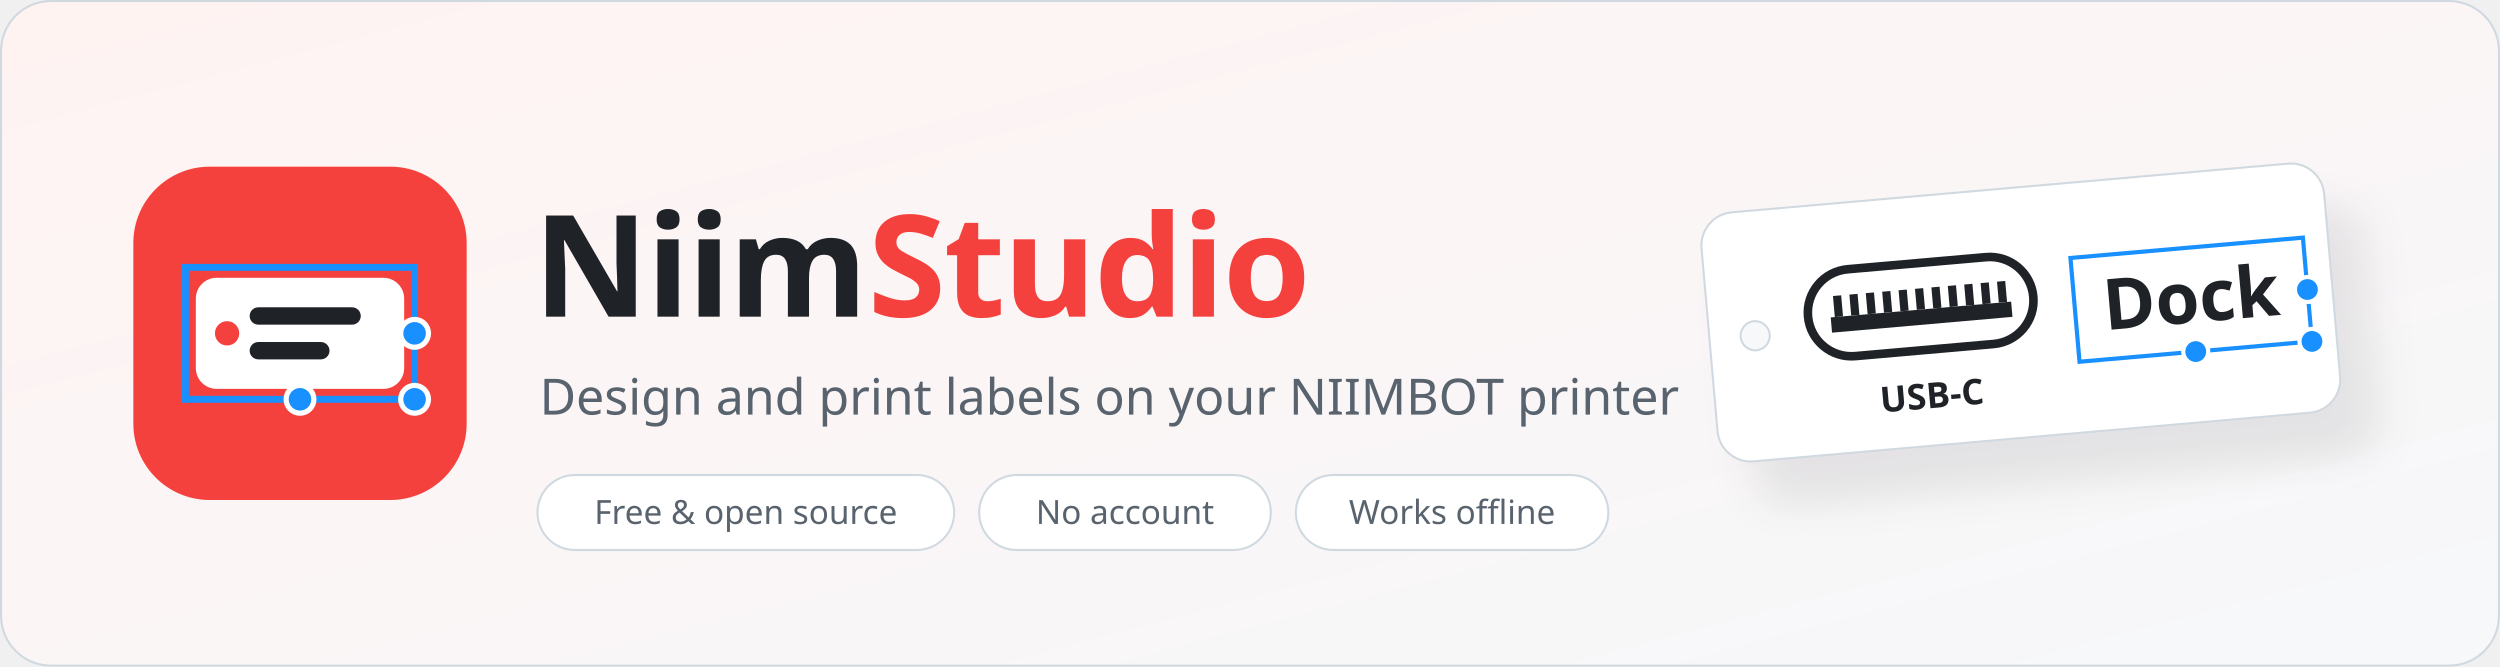
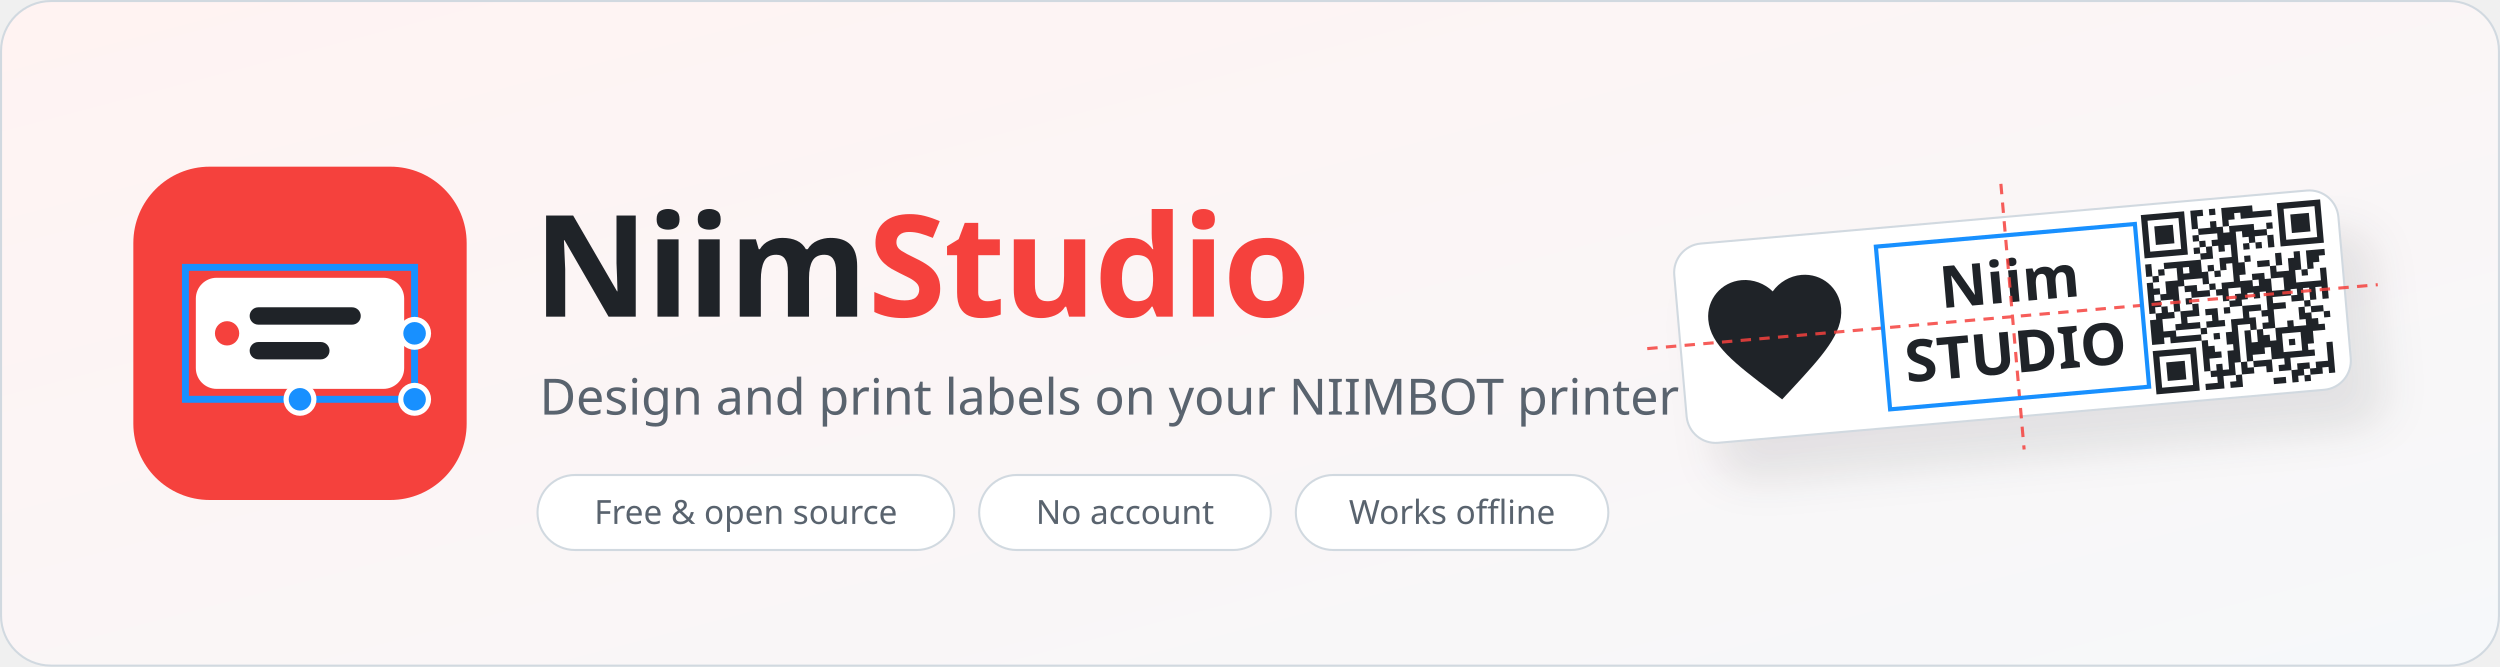
<svg xmlns="http://www.w3.org/2000/svg" width="1200" height="320" viewBox="0 0 1200 320" font-family="-apple-system,BlinkMacSystemFont,'Segoe UI','Noto Sans',Helvetica,Arial,sans-serif">
  <defs>
    <linearGradient id="bg" x1="0" y1="0" x2="1" y2="1">
      <stop offset="0" stop-color="#FFF3F2" />
      <stop offset="1" stop-color="#F6F8FA" />
    </linearGradient>
    <filter id="blur" x="-20%" y="-40%" width="140%" height="180%">
      <feGaussianBlur stdDeviation="10" />
    </filter>
  </defs>
  <rect x="0.5" y="0.5" width="1199" height="319" rx="24" fill="url(#bg)" stroke="#D1D9E0" />
  <svg x="64" y="80" width="160" height="160" viewBox="6 6 96 96">
    <rect x="6" y="6" width="96" height="96" rx="22" fill="#F5413D" />
    <path fill="#FFFFFF" fill-rule="evenodd" d="M30,38h48a6,6 0 0 1 6,6v20a6,6 0 0 1 -6,6h-48a6,6 0 0 1 -6,-6v-20a6,6 0 0 1 6,-6zM33,54m-3.5,0a3.5,3.5 0 1 0 7,0a3.5,3.5 0 1 0 -7,0z" />
    <path fill="#1F2328" d="M42,46.5h27a2.5,2.5 0 0 1 0,5h-27a2.5,2.5 0 0 1 0,-5zM42,56.5h18a2.5,2.5 0 0 1 0,5h-18a2.5,2.5 0 0 1 0,-5z" />
    <path fill="none" stroke="#1890FF" stroke-width="2" d="M21,35h66v38h-66z" />
    <g fill="#1890FF" stroke="#FFFFFF" stroke-width="1.5">
      <circle cx="87" cy="54" r="4" />
      <circle cx="54" cy="73" r="4" />
      <circle cx="87" cy="73" r="4" />
    </g>
  </svg>
  <text x="256" y="152" font-size="68" font-weight="700" fill="#1F2328" letter-spacing="-1">Niim<tspan fill="#F5413D">Studio</tspan>
  </text>
  <text x="259" y="199" font-size="24" fill="#59636E">Design and print labels on your NIIMBOT printer</text>
  <rect x="258" y="228" width="200" height="36" rx="18" fill="#FFFFFF" stroke="#D1D9E0" />
  <text x="358.0" y="251.5" text-anchor="middle" font-size="16" fill="#59636E">Free &amp; open source</text>
  <rect x="470" y="228" width="140" height="36" rx="18" fill="#FFFFFF" stroke="#D1D9E0" />
  <text x="540.0" y="251.5" text-anchor="middle" font-size="16" fill="#59636E">No account</text>
  <rect x="622" y="228" width="150" height="36" rx="18" fill="#FFFFFF" stroke="#D1D9E0" />
  <text x="697.0" y="251.5" text-anchor="middle" font-size="16" fill="#59636E">Works offline</text>
-   <g transform="rotate(-5 970.0 150.0)">
-     <rect x="836" y="112" width="300" height="120" rx="16" fill="#1F2328" opacity="0.10" filter="url(#blur)" />
-     <rect x="820" y="90" width="300" height="120" rx="16" fill="#FFFFFF" stroke="#D1D9E0" />
-     <circle cx="842" cy="150.0" r="7" fill="#F6F8FA" stroke="#D1D9E0" />
-     <g transform="translate(866 120) scale(0.46)">
-       <rect x="4.5" y="4.5" width="236" height="91" rx="45.5" fill="none" stroke="#1F2328" stroke-width="9" />
-       <g fill="#1F2328">
-         <rect x="28" y="53.04" width="189" height="15.96" />
-         <rect x="32.295" y="31" width="8.591" height="22.04" />
-         <rect x="49.477" y="31" width="8.591" height="22.04" />
-         <rect x="66.659" y="31" width="8.591" height="22.04" />
-         <rect x="83.841" y="31" width="8.591" height="22.04" />
-         <rect x="101.023" y="31" width="8.591" height="22.04" />
-         <rect x="118.205" y="31" width="8.591" height="22.04" />
-         <rect x="135.387" y="31" width="8.591" height="22.04" />
-         <rect x="152.569" y="31" width="8.591" height="22.04" />
-         <rect x="169.751" y="31" width="8.591" height="22.04" />
-         <rect x="186.933" y="31" width="8.591" height="22.04" />
-         <rect x="204.115" y="31" width="8.591" height="22.04" />
-       </g>
+   <g transform="rotate(-5 966.0 152.0)">
+     <rect x="820" y="124" width="320.0" height="96.0" rx="14" fill="#1F2328" opacity="0.10" filter="url(#blur)" />
+     <rect x="806" y="104" width="320.0" height="96.0" rx="14" fill="#FFFFFF" stroke="#D1D9E0" />
+     <path fill="#1F2328" transform="translate(814.0 113.6) scale(3.2)" d="M12 21.35l-1.45-1.32C5.4 15.36 2 12.28 2 8.5 2 5.42 4.42 3 7.5 3c1.74 0 3.41.81 4.5 2.09C13.09 3.81 14.76 3 16.5 3 19.58 3 22 5.42 22 8.5c0 3.78-3.4 6.86-8.55 11.54L12 21.35z" />
+     <text x="966.0" y="145" text-anchor="middle" font-size="28" font-weight="700" fill="#1F2328">Niim</text>
+     <text x="966.0" y="179" text-anchor="middle" font-size="28" font-weight="700" fill="#1F2328">STUDIO</text>
+     <path fill="#1F2328" d="M1031.60 108.80h2.98v2.98h-2.98zM1034.58 108.80h2.98v2.98h-2.98zM1037.56 108.80h2.98v2.98h-2.98zM1040.54 108.80h2.98v2.98h-2.98zM1043.52 108.80h2.98v2.98h-2.98zM1046.50 108.80h2.98v2.98h-2.98zM1049.48 108.80h2.98v2.98h-2.98zM1055.43 108.80h2.98v2.98h-2.98zM1058.41 108.80h2.98v2.98h-2.98zM1064.37 108.80h2.98v2.98h-2.98zM1070.33 108.80h2.98v2.98h-2.98zM1073.31 108.80h2.98v2.98h-2.98zM1076.29 108.80h2.98v2.98h-2.98zM1079.27 108.80h2.98v2.98h-2.98zM1082.25 108.80h2.98v2.98h-2.98zM1097.14 108.80h2.98v2.98h-2.98zM1100.12 108.80h2.98v2.98h-2.98zM1103.10 108.80h2.98v2.98h-2.98zM1106.08 108.80h2.98v2.98h-2.98zM1109.06 108.80h2.98v2.98h-2.98zM1112.04 108.80h2.98v2.98h-2.98zM1115.02 108.80h2.98v2.98h-2.98zM1031.60 111.78h2.98v2.98h-2.98zM1049.48 111.78h2.98v2.98h-2.98zM1055.43 111.78h2.98v2.98h-2.98zM1070.33 111.78h2.98v2.98h-2.98zM1073.31 111.78h2.98v2.98h-2.98zM1079.27 111.78h2.98v2.98h-2.98zM1082.25 111.78h2.98v2.98h-2.98zM1085.23 111.78h2.98v2.98h-2.98zM1088.21 111.78h2.98v2.98h-2.98zM1091.19 111.78h2.98v2.98h-2.98zM1097.14 111.78h2.98v2.98h-2.98zM1115.02 111.78h2.98v2.98h-2.98zM1031.60 114.76h2.98v2.98h-2.98zM1037.56 114.76h2.98v2.98h-2.98zM1040.54 114.76h2.98v2.98h-2.98zM1043.52 114.76h2.98v2.98h-2.98zM1049.48 114.76h2.98v2.98h-2.98zM1055.43 114.76h2.98v2.98h-2.98zM1064.37 114.76h2.98v2.98h-2.98zM1070.33 114.76h2.98v2.98h-2.98zM1097.14 114.76h2.98v2.98h-2.98zM1103.10 114.76h2.98v2.98h-2.98zM1106.08 114.76h2.98v2.98h-2.98zM1109.06 114.76h2.98v2.98h-2.98zM1115.02 114.76h2.98v2.98h-2.98zM1031.60 117.74h2.98v2.98h-2.98zM1037.56 117.74h2.98v2.98h-2.98zM1040.54 117.74h2.98v2.98h-2.98zM1043.52 117.74h2.98v2.98h-2.98zM1049.48 117.74h2.98v2.98h-2.98zM1058.41 117.74h2.98v2.98h-2.98zM1061.39 117.74h2.98v2.98h-2.98zM1064.37 117.74h2.98v2.98h-2.98zM1067.35 117.74h2.98v2.98h-2.98zM1073.31 117.74h2.98v2.98h-2.98zM1076.29 117.74h2.98v2.98h-2.98zM1079.27 117.74h2.98v2.98h-2.98zM1082.25 117.74h2.98v2.98h-2.98zM1091.19 117.74h2.98v2.98h-2.98zM1097.14 117.74h2.98v2.98h-2.98zM1103.10 117.74h2.98v2.98h-2.98zM1106.08 117.74h2.98v2.98h-2.98zM1109.06 117.74h2.98v2.98h-2.98zM1115.02 117.74h2.98v2.98h-2.98zM1031.60 120.72h2.98v2.98h-2.98zM1037.56 120.72h2.98v2.98h-2.98zM1040.54 120.72h2.98v2.98h-2.98zM1043.52 120.72h2.98v2.98h-2.98zM1049.48 120.72h2.98v2.98h-2.98zM1055.43 120.72h2.98v2.98h-2.98zM1067.35 120.72h2.98v2.98h-2.98zM1070.33 120.72h2.98v2.98h-2.98zM1073.31 120.72h2.98v2.98h-2.98zM1079.27 120.72h2.98v2.98h-2.98zM1082.25 120.72h2.98v2.98h-2.98zM1085.23 120.72h2.98v2.98h-2.98zM1088.21 120.72h2.98v2.98h-2.98zM1097.14 120.72h2.98v2.98h-2.98zM1103.10 120.72h2.98v2.98h-2.98zM1106.08 120.72h2.98v2.98h-2.98zM1109.06 120.72h2.98v2.98h-2.98zM1115.02 120.72h2.98v2.98h-2.98zM1031.60 123.70h2.98v2.98h-2.98zM1049.48 123.70h2.98v2.98h-2.98zM1058.41 123.70h2.98v2.98h-2.98zM1064.37 123.70h2.98v2.98h-2.98zM1067.35 123.70h2.98v2.98h-2.98zM1070.33 123.70h2.98v2.98h-2.98zM1073.31 123.70h2.98v2.98h-2.98zM1082.25 123.70h2.98v2.98h-2.98zM1091.19 123.70h2.98v2.98h-2.98zM1097.14 123.70h2.98v2.98h-2.98zM1115.02 123.70h2.98v2.98h-2.98zM1031.60 126.68h2.98v2.98h-2.98zM1034.58 126.68h2.98v2.98h-2.98zM1037.56 126.68h2.98v2.98h-2.98zM1040.54 126.68h2.98v2.98h-2.98zM1043.52 126.68h2.98v2.98h-2.98zM1046.50 126.68h2.98v2.98h-2.98zM1049.48 126.68h2.98v2.98h-2.98zM1055.43 126.68h2.98v2.98h-2.98zM1061.39 126.68h2.98v2.98h-2.98zM1067.35 126.68h2.98v2.98h-2.98zM1073.31 126.68h2.98v2.98h-2.98zM1079.27 126.68h2.98v2.98h-2.98zM1085.23 126.68h2.98v2.98h-2.98zM1091.19 126.68h2.98v2.98h-2.98zM1097.14 126.68h2.98v2.98h-2.98zM1100.12 126.68h2.98v2.98h-2.98zM1103.10 126.68h2.98v2.98h-2.98zM1106.08 126.68h2.98v2.98h-2.98zM1109.06 126.68h2.98v2.98h-2.98zM1112.04 126.68h2.98v2.98h-2.98zM1115.02 126.68h2.98v2.98h-2.98zM1058.41 129.66h2.98v2.98h-2.98zM1061.39 129.66h2.98v2.98h-2.98zM1073.31 129.66h2.98v2.98h-2.98zM1031.60 132.63h2.98v2.98h-2.98zM1040.54 132.63h2.98v2.98h-2.98zM1043.52 132.63h2.98v2.98h-2.98zM1046.50 132.63h2.98v2.98h-2.98zM1049.48 132.63h2.98v2.98h-2.98zM1052.46 132.63h2.98v2.98h-2.98zM1055.43 132.63h2.98v2.98h-2.98zM1067.35 132.63h2.98v2.98h-2.98zM1070.33 132.63h2.98v2.98h-2.98zM1073.31 132.63h2.98v2.98h-2.98zM1079.27 132.63h2.98v2.98h-2.98zM1094.17 132.63h2.98v2.98h-2.98zM1103.10 132.63h2.98v2.98h-2.98zM1109.06 132.63h2.98v2.98h-2.98zM1112.04 132.63h2.98v2.98h-2.98zM1115.02 132.63h2.98v2.98h-2.98zM1031.60 135.61h2.98v2.98h-2.98zM1037.56 135.61h2.98v2.98h-2.98zM1046.50 135.61h2.98v2.98h-2.98zM1052.46 135.61h2.98v2.98h-2.98zM1055.43 135.61h2.98v2.98h-2.98zM1061.39 135.61h2.98v2.98h-2.98zM1067.35 135.61h2.98v2.98h-2.98zM1073.31 135.61h2.98v2.98h-2.98zM1076.29 135.61h2.98v2.98h-2.98zM1085.23 135.61h2.98v2.98h-2.98zM1088.21 135.61h2.98v2.98h-2.98zM1094.17 135.61h2.98v2.98h-2.98zM1100.12 135.61h2.98v2.98h-2.98zM1103.10 135.61h2.98v2.98h-2.98zM1109.06 135.61h2.98v2.98h-2.98zM1112.04 135.61h2.98v2.98h-2.98zM1034.58 138.59h2.98v2.98h-2.98zM1046.50 138.59h2.98v2.98h-2.98zM1049.48 138.59h2.98v2.98h-2.98zM1052.46 138.59h2.98v2.98h-2.98zM1055.43 138.59h2.98v2.98h-2.98zM1058.41 138.59h2.98v2.98h-2.98zM1064.37 138.59h2.98v2.98h-2.98zM1073.31 138.59h2.98v2.98h-2.98zM1076.29 138.59h2.98v2.98h-2.98zM1091.19 138.59h2.98v2.98h-2.98zM1100.12 138.59h2.98v2.98h-2.98zM1103.10 138.59h2.98v2.98h-2.98zM1109.06 138.59h2.98v2.98h-2.98zM1031.60 141.57h2.98v2.98h-2.98zM1040.54 141.57h2.98v2.98h-2.98zM1043.52 141.57h2.98v2.98h-2.98zM1046.50 141.57h2.98v2.98h-2.98zM1058.41 141.57h2.98v2.98h-2.98zM1073.31 141.57h2.98v2.98h-2.98zM1082.25 141.57h2.98v2.98h-2.98zM1085.23 141.57h2.98v2.98h-2.98zM1091.19 141.57h2.98v2.98h-2.98zM1094.17 141.57h2.98v2.98h-2.98zM1097.14 141.57h2.98v2.98h-2.98zM1100.12 141.57h2.98v2.98h-2.98zM1106.08 141.57h2.98v2.98h-2.98zM1115.02 141.57h2.98v2.98h-2.98zM1031.60 144.55h2.98v2.98h-2.98zM1034.58 144.55h2.98v2.98h-2.98zM1040.54 144.55h2.98v2.98h-2.98zM1043.52 144.55h2.98v2.98h-2.98zM1049.48 144.55h2.98v2.98h-2.98zM1052.46 144.55h2.98v2.98h-2.98zM1061.39 144.55h2.98v2.98h-2.98zM1067.35 144.55h2.98v2.98h-2.98zM1070.33 144.55h2.98v2.98h-2.98zM1073.31 144.55h2.98v2.98h-2.98zM1076.29 144.55h2.98v2.98h-2.98zM1079.27 144.55h2.98v2.98h-2.98zM1085.23 144.55h2.98v2.98h-2.98zM1088.21 144.55h2.98v2.98h-2.98zM1097.14 144.55h2.98v2.98h-2.98zM1100.12 144.55h2.98v2.98h-2.98zM1115.02 144.55h2.98v2.98h-2.98zM1031.60 147.53h2.98v2.98h-2.98zM1037.56 147.53h2.98v2.98h-2.98zM1040.54 147.53h2.98v2.98h-2.98zM1043.52 147.53h2.98v2.98h-2.98zM1052.46 147.53h2.98v2.98h-2.98zM1055.43 147.53h2.98v2.98h-2.98zM1058.41 147.53h2.98v2.98h-2.98zM1064.37 147.53h2.98v2.98h-2.98zM1067.35 147.53h2.98v2.98h-2.98zM1076.29 147.53h2.98v2.98h-2.98zM1079.27 147.53h2.98v2.98h-2.98zM1082.25 147.53h2.98v2.98h-2.98zM1085.23 147.53h2.98v2.98h-2.98zM1088.21 147.53h2.98v2.98h-2.98zM1097.14 147.53h2.98v2.98h-2.98zM1100.12 147.53h2.98v2.98h-2.98zM1103.10 147.53h2.98v2.98h-2.98zM1106.08 147.53h2.98v2.98h-2.98zM1109.06 147.53h2.98v2.98h-2.98zM1112.04 147.53h2.98v2.98h-2.98zM1115.02 147.53h2.98v2.98h-2.98zM1031.60 150.51h2.98v2.98h-2.98zM1034.58 150.51h2.98v2.98h-2.98zM1043.52 150.51h2.98v2.98h-2.98zM1049.48 150.51h2.98v2.98h-2.98zM1067.35 150.51h2.98v2.98h-2.98zM1073.31 150.51h2.98v2.98h-2.98zM1076.29 150.51h2.98v2.98h-2.98zM1082.25 150.51h2.98v2.98h-2.98zM1088.21 150.51h2.98v2.98h-2.98zM1091.19 150.51h2.98v2.98h-2.98zM1094.17 150.51h2.98v2.98h-2.98zM1097.14 150.51h2.98v2.98h-2.98zM1103.10 150.51h2.98v2.98h-2.98zM1109.06 150.51h2.98v2.98h-2.98zM1115.02 150.51h2.98v2.98h-2.98zM1031.60 153.49h2.98v2.98h-2.98zM1037.56 153.49h2.98v2.98h-2.98zM1043.52 153.49h2.98v2.98h-2.98zM1052.46 153.49h2.98v2.98h-2.98zM1070.33 153.49h2.98v2.98h-2.98zM1073.31 153.49h2.98v2.98h-2.98zM1088.21 153.49h2.98v2.98h-2.98zM1100.12 153.49h2.98v2.98h-2.98zM1103.10 153.49h2.98v2.98h-2.98zM1109.06 153.49h2.98v2.98h-2.98zM1115.02 153.49h2.98v2.98h-2.98zM1034.58 156.47h2.98v2.98h-2.98zM1037.56 156.47h2.98v2.98h-2.98zM1040.54 156.47h2.98v2.98h-2.98zM1046.50 156.47h2.98v2.98h-2.98zM1049.48 156.47h2.98v2.98h-2.98zM1052.46 156.47h2.98v2.98h-2.98zM1058.41 156.47h2.98v2.98h-2.98zM1061.39 156.47h2.98v2.98h-2.98zM1067.35 156.47h2.98v2.98h-2.98zM1076.29 156.47h2.98v2.98h-2.98zM1079.27 156.47h2.98v2.98h-2.98zM1082.25 156.47h2.98v2.98h-2.98zM1088.21 156.47h2.98v2.98h-2.98zM1091.19 156.47h2.98v2.98h-2.98zM1094.17 156.47h2.98v2.98h-2.98zM1106.08 156.47h2.98v2.98h-2.98zM1031.60 159.45h2.98v2.98h-2.98zM1034.58 159.45h2.98v2.98h-2.98zM1046.50 159.45h2.98v2.98h-2.98zM1061.39 159.45h2.98v2.98h-2.98zM1076.29 159.45h2.98v2.98h-2.98zM1085.23 159.45h2.98v2.98h-2.98zM1088.21 159.45h2.98v2.98h-2.98zM1103.10 159.45h2.98v2.98h-2.98zM1109.06 159.45h2.98v2.98h-2.98zM1112.04 159.45h2.98v2.98h-2.98zM1031.60 162.43h2.98v2.98h-2.98zM1034.58 162.43h2.98v2.98h-2.98zM1043.52 162.43h2.98v2.98h-2.98zM1046.50 162.43h2.98v2.98h-2.98zM1049.48 162.43h2.98v2.98h-2.98zM1052.46 162.43h2.98v2.98h-2.98zM1058.41 162.43h2.98v2.98h-2.98zM1061.39 162.43h2.98v2.98h-2.98zM1064.37 162.43h2.98v2.98h-2.98zM1070.33 162.43h2.98v2.98h-2.98zM1073.31 162.43h2.98v2.98h-2.98zM1076.29 162.43h2.98v2.98h-2.98zM1079.27 162.43h2.98v2.98h-2.98zM1088.21 162.43h2.98v2.98h-2.98zM1103.10 162.43h2.98v2.98h-2.98zM1106.08 162.43h2.98v2.98h-2.98zM1115.02 162.43h2.98v2.98h-2.98zM1031.60 165.41h2.98v2.98h-2.98zM1034.58 165.41h2.98v2.98h-2.98zM1037.56 165.41h2.98v2.98h-2.98zM1040.54 165.41h2.98v2.98h-2.98zM1055.43 165.41h2.98v2.98h-2.98zM1070.33 165.41h2.98v2.98h-2.98zM1079.27 165.41h2.98v2.98h-2.98zM1085.23 165.41h2.98v2.98h-2.98zM1088.21 165.41h2.98v2.98h-2.98zM1097.14 165.41h2.98v2.98h-2.98zM1106.08 165.41h2.98v2.98h-2.98zM1109.06 165.41h2.98v2.98h-2.98zM1031.60 168.39h2.98v2.98h-2.98zM1034.58 168.39h2.98v2.98h-2.98zM1040.54 168.39h2.98v2.98h-2.98zM1043.52 168.39h2.98v2.98h-2.98zM1046.50 168.39h2.98v2.98h-2.98zM1049.48 168.39h2.98v2.98h-2.98zM1052.46 168.39h2.98v2.98h-2.98zM1061.39 168.39h2.98v2.98h-2.98zM1067.35 168.39h2.98v2.98h-2.98zM1070.33 168.39h2.98v2.98h-2.98zM1076.29 168.39h2.98v2.98h-2.98zM1082.25 168.39h2.98v2.98h-2.98zM1091.19 168.39h2.98v2.98h-2.98zM1094.17 168.39h2.98v2.98h-2.98zM1097.14 168.39h2.98v2.98h-2.98zM1100.12 168.39h2.98v2.98h-2.98zM1103.10 168.39h2.98v2.98h-2.98zM1106.08 168.39h2.98v2.98h-2.98zM1109.06 168.39h2.98v2.98h-2.98zM1112.04 168.39h2.98v2.98h-2.98zM1055.43 171.37h2.98v2.98h-2.98zM1067.35 171.37h2.98v2.98h-2.98zM1070.33 171.37h2.98v2.98h-2.98zM1076.29 171.37h2.98v2.98h-2.98zM1082.25 171.37h2.98v2.98h-2.98zM1085.23 171.37h2.98v2.98h-2.98zM1091.19 171.37h2.98v2.98h-2.98zM1103.10 171.37h2.98v2.98h-2.98zM1106.08 171.37h2.98v2.98h-2.98zM1031.60 174.34h2.98v2.98h-2.98zM1034.58 174.34h2.98v2.98h-2.98zM1037.56 174.34h2.98v2.98h-2.98zM1040.54 174.34h2.98v2.98h-2.98zM1043.52 174.34h2.98v2.98h-2.98zM1046.50 174.34h2.98v2.98h-2.98zM1049.48 174.34h2.98v2.98h-2.98zM1055.43 174.34h2.98v2.98h-2.98zM1058.41 174.34h2.98v2.98h-2.98zM1070.33 174.34h2.98v2.98h-2.98zM1076.29 174.34h2.98v2.98h-2.98zM1079.27 174.34h2.98v2.98h-2.98zM1082.25 174.34h2.98v2.98h-2.98zM1085.23 174.34h2.98v2.98h-2.98zM1088.21 174.34h2.98v2.98h-2.98zM1091.19 174.34h2.98v2.98h-2.98zM1097.14 174.34h2.98v2.98h-2.98zM1103.10 174.34h2.98v2.98h-2.98zM1106.08 174.34h2.98v2.98h-2.98zM1031.60 177.32h2.98v2.98h-2.98zM1049.48 177.32h2.98v2.98h-2.98zM1055.43 177.32h2.98v2.98h-2.98zM1058.41 177.32h2.98v2.98h-2.98zM1061.39 177.32h2.98v2.98h-2.98zM1067.35 177.32h2.98v2.98h-2.98zM1070.33 177.32h2.98v2.98h-2.98zM1076.29 177.32h2.98v2.98h-2.98zM1079.27 177.32h2.98v2.98h-2.98zM1082.25 177.32h2.98v2.98h-2.98zM1088.21 177.32h2.98v2.98h-2.98zM1091.19 177.32h2.98v2.98h-2.98zM1103.10 177.32h2.98v2.98h-2.98zM1115.02 177.32h2.98v2.98h-2.98zM1031.60 180.30h2.98v2.98h-2.98zM1037.56 180.30h2.98v2.98h-2.98zM1040.54 180.30h2.98v2.98h-2.98zM1043.52 180.30h2.98v2.98h-2.98zM1049.48 180.30h2.98v2.98h-2.98zM1055.43 180.30h2.98v2.98h-2.98zM1067.35 180.30h2.98v2.98h-2.98zM1070.33 180.30h2.98v2.98h-2.98zM1076.29 180.30h2.98v2.98h-2.98zM1088.21 180.30h2.98v2.98h-2.98zM1091.19 180.30h2.98v2.98h-2.98zM1094.17 180.30h2.98v2.98h-2.98zM1097.14 180.30h2.98v2.98h-2.98zM1100.12 180.30h2.98v2.98h-2.98zM1103.10 180.30h2.98v2.98h-2.98zM1106.08 180.30h2.98v2.98h-2.98zM1115.02 180.30h2.98v2.98h-2.98zM1031.60 183.28h2.98v2.98h-2.98zM1037.56 183.28h2.98v2.98h-2.98zM1040.54 183.28h2.98v2.98h-2.98zM1043.52 183.28h2.98v2.98h-2.98zM1049.48 183.28h2.98v2.98h-2.98zM1055.43 183.28h2.98v2.98h-2.98zM1061.39 183.28h2.98v2.98h-2.98zM1067.35 183.28h2.98v2.98h-2.98zM1073.31 183.28h2.98v2.98h-2.98zM1079.27 183.28h2.98v2.98h-2.98zM1082.25 183.28h2.98v2.98h-2.98zM1085.23 183.28h2.98v2.98h-2.98zM1094.17 183.28h2.98v2.98h-2.98zM1115.02 183.28h2.98v2.98h-2.98zM1031.60 186.26h2.98v2.98h-2.98zM1037.56 186.26h2.98v2.98h-2.98zM1040.54 186.26h2.98v2.98h-2.98zM1043.52 186.26h2.98v2.98h-2.98zM1049.48 186.26h2.98v2.98h-2.98zM1058.41 186.26h2.98v2.98h-2.98zM1061.39 186.26h2.98v2.98h-2.98zM1064.37 186.26h2.98v2.98h-2.98zM1067.35 186.26h2.98v2.98h-2.98zM1073.31 186.26h2.98v2.98h-2.98zM1076.29 186.26h2.98v2.98h-2.98zM1085.23 186.26h2.98v2.98h-2.98zM1091.19 186.26h2.98v2.98h-2.98zM1094.17 186.26h2.98v2.98h-2.98zM1100.12 186.26h2.98v2.98h-2.98zM1103.10 186.26h2.98v2.98h-2.98zM1109.06 186.26h2.98v2.98h-2.98zM1112.04 186.26h2.98v2.98h-2.98zM1115.02 186.26h2.98v2.98h-2.98zM1031.60 189.24h2.98v2.98h-2.98zM1049.48 189.24h2.98v2.98h-2.98zM1061.39 189.24h2.98v2.98h-2.98zM1070.33 189.24h2.98v2.98h-2.98zM1097.14 189.24h2.98v2.98h-2.98zM1100.12 189.24h2.98v2.98h-2.98zM1106.08 189.24h2.98v2.98h-2.98zM1109.06 189.24h2.98v2.98h-2.98zM1115.02 189.24h2.98v2.98h-2.98zM1031.60 192.22h2.98v2.98h-2.98zM1034.58 192.22h2.98v2.98h-2.98zM1037.56 192.22h2.98v2.98h-2.98zM1040.54 192.22h2.98v2.98h-2.98zM1043.52 192.22h2.98v2.98h-2.98zM1046.50 192.22h2.98v2.98h-2.98zM1049.48 192.22h2.98v2.98h-2.98zM1055.43 192.22h2.98v2.98h-2.98zM1058.41 192.22h2.98v2.98h-2.98zM1061.39 192.22h2.98v2.98h-2.98zM1067.35 192.22h2.98v2.98h-2.98zM1070.33 192.22h2.98v2.98h-2.98zM1088.21 192.22h2.98v2.98h-2.98zM1091.19 192.22h2.98v2.98h-2.98zM1097.14 192.22h2.98v2.98h-2.98zM1103.10 192.22h2.98v2.98h-2.98z" />
+     <g stroke="#F5413D" stroke-width="1.5" stroke-dasharray="5 4" opacity="0.85">
+       <path d="M966.0 88V216.0" />
+       <path d="M790 152.0H1142.0" />
    </g>
-     <text x="924" y="192" text-anchor="middle" font-size="17" font-weight="700" fill="#1F2328">USB-C</text>
-     <text x="1052" y="162" text-anchor="middle" font-size="34" font-weight="700" fill="#1F2328">Dock</text>
-     <rect x="996" y="126" width="112" height="50" fill="none" stroke="#1890FF" stroke-width="2" />
-     <g fill="#1890FF" stroke="#FFFFFF" stroke-width="2">
-       <circle cx="1108" cy="151" r="6" />
-       <circle cx="1052" cy="176" r="6" />
-       <circle cx="1108" cy="176" r="6" />
-     </g>
+     <rect x="903.6" y="112.8" width="124.8" height="78.4" fill="none" stroke="#1890FF" stroke-width="2" />
  </g>
</svg>
